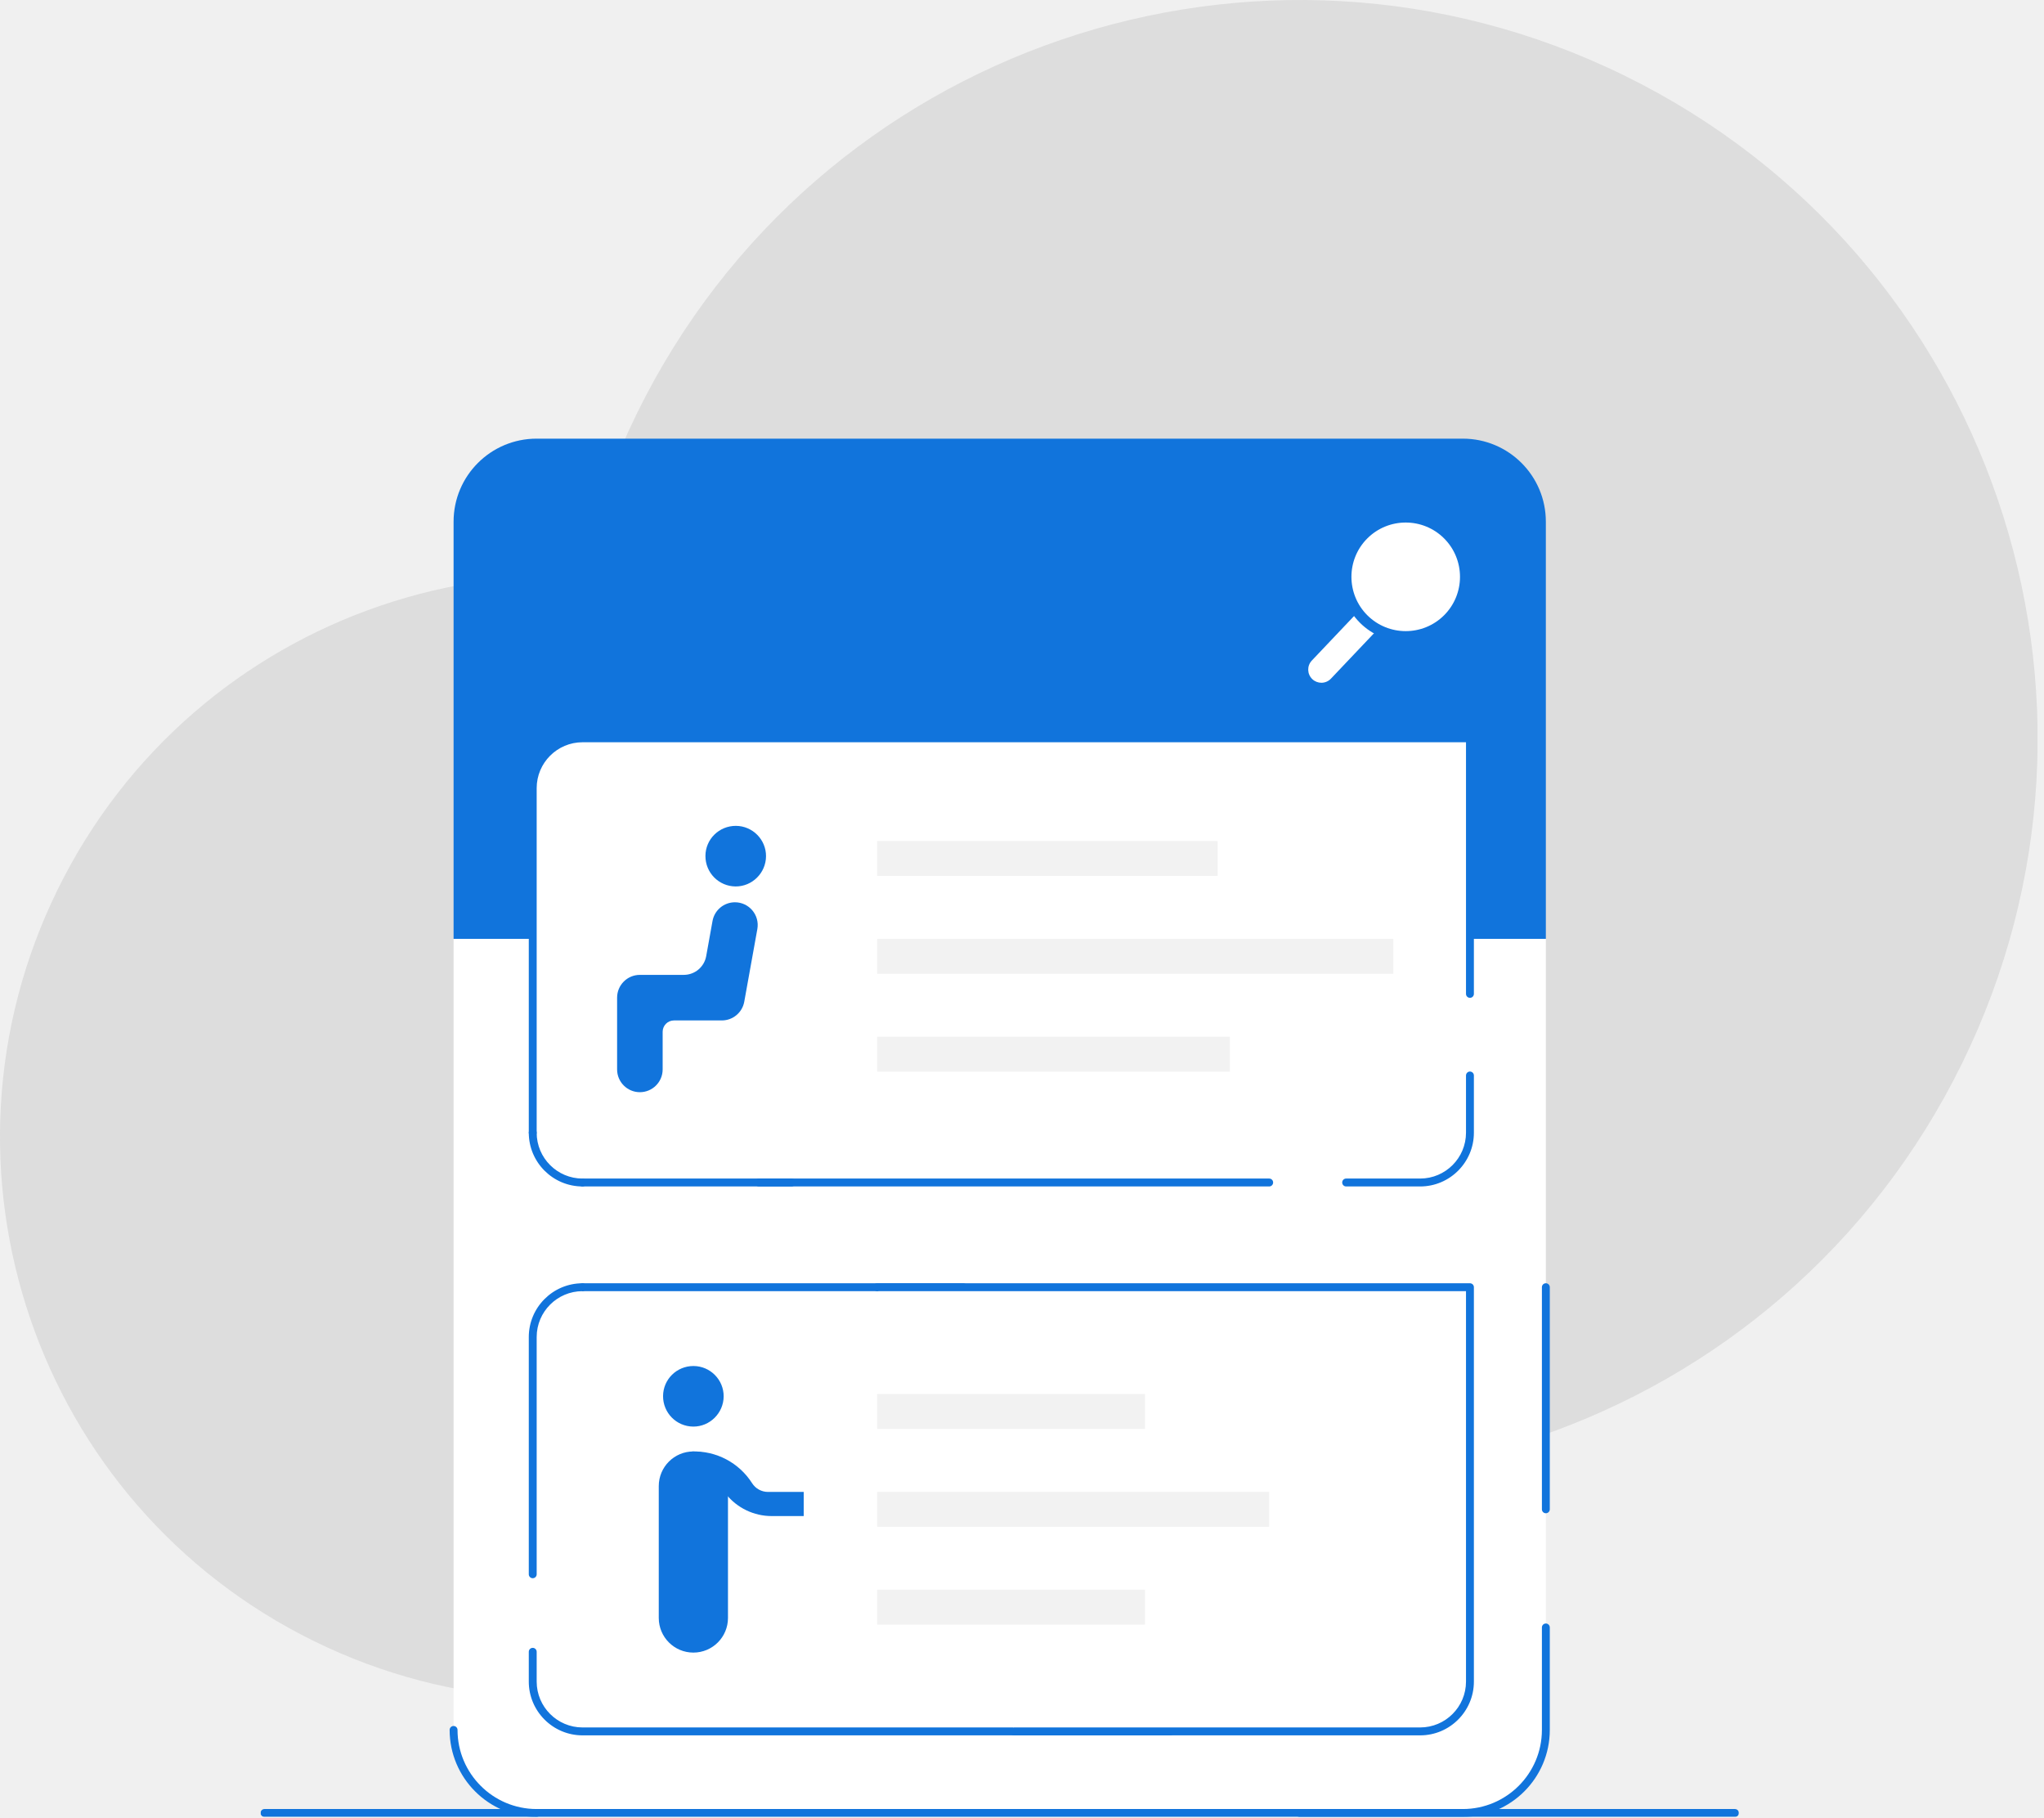
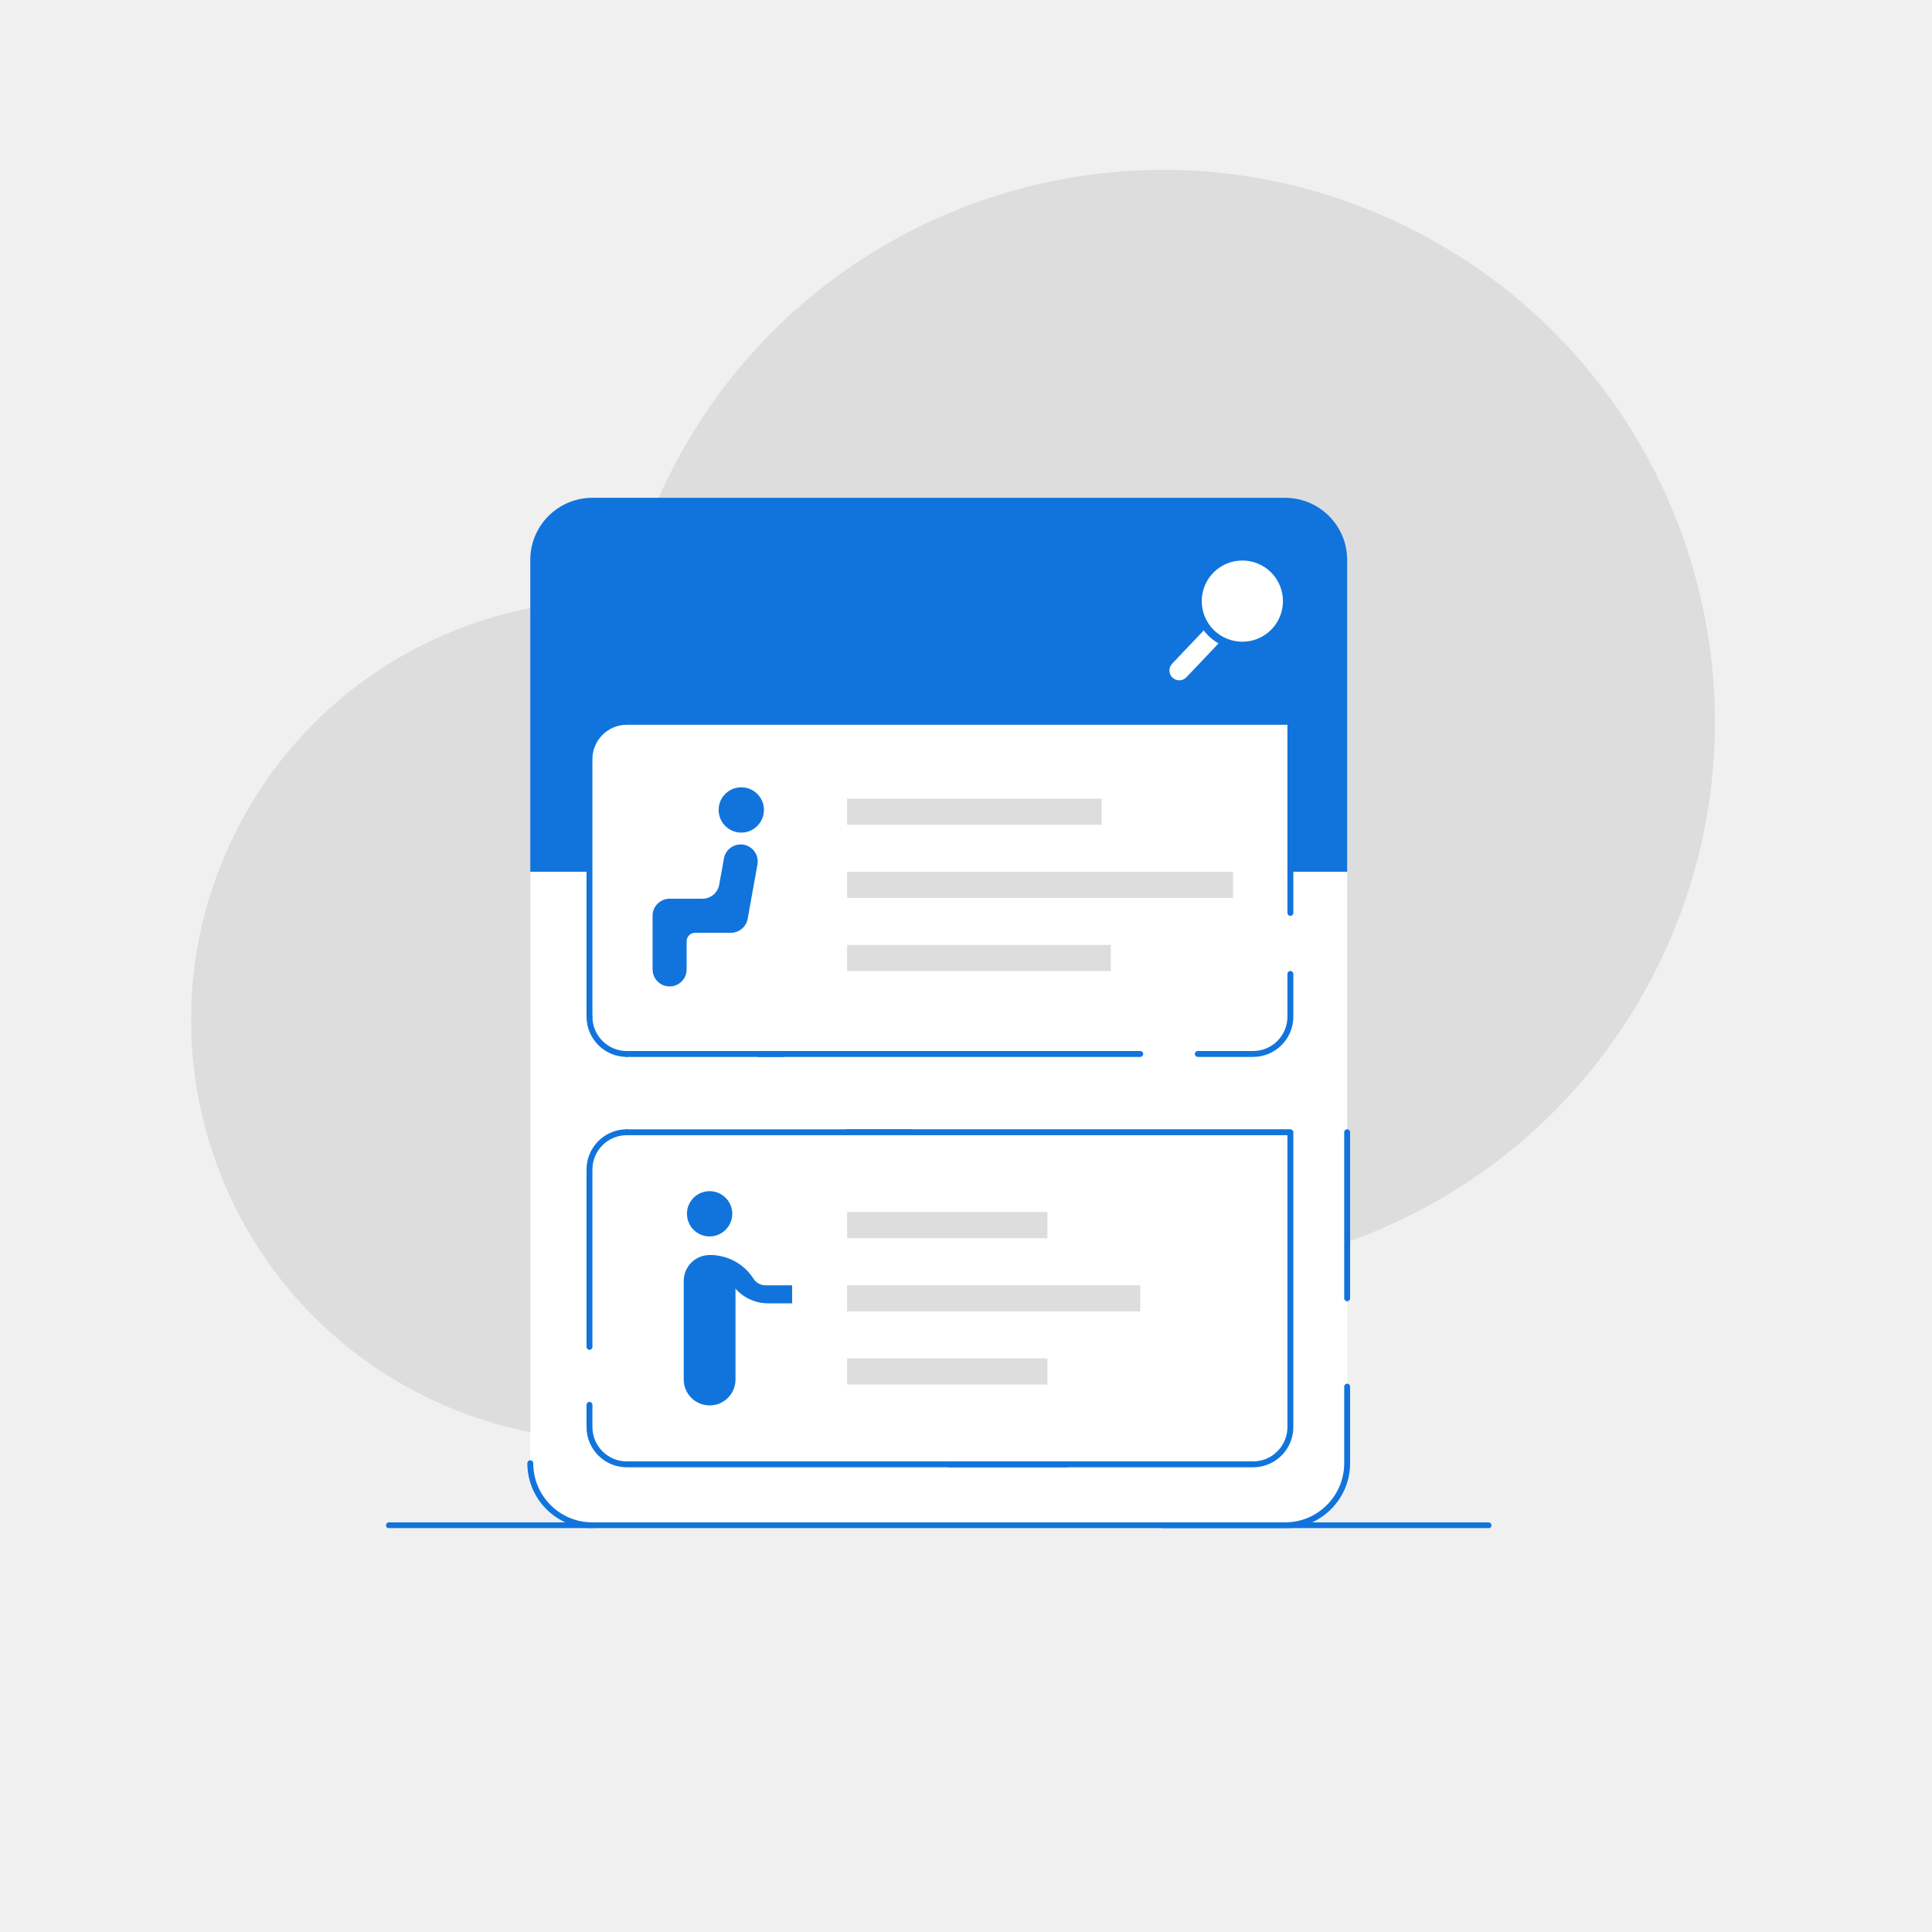
- <svg xmlns="http://www.w3.org/2000/svg" width="144" height="128" viewBox="0 0 144 128" fill="none">
-   <mask id="mask0" mask-type="alpha" maskUnits="userSpaceOnUse" x="39" y="0" width="105" height="105">
-     <path fill-rule="evenodd" clip-rule="evenodd" d="M39.552 0H143.553V104.001H39.552V0Z" fill="white" />
+ <svg xmlns="http://www.w3.org/2000/svg" width="182" height="182" viewBox="0 0 182 182" fill="none">
+   <mask id="mask0" mask-type="alpha" maskUnits="userSpaceOnUse" x="57" y="16" width="105" height="105">
+     <path fill-rule="evenodd" clip-rule="evenodd" d="M57.552 16H161.553V120.001H57.552V16Z" fill="white" />
  </mask>
  <g mask="url(#mask0)">
-     <path fill-rule="evenodd" clip-rule="evenodd" d="M68.635 98.665C42.863 86.008 32.231 54.856 44.887 29.084C57.545 3.311 88.698 -7.322 114.47 5.336C140.242 17.992 150.874 49.145 138.217 74.917C125.561 100.69 94.407 111.322 68.635 98.665Z" fill="#DDDDDD" />
+     <path fill-rule="evenodd" clip-rule="evenodd" d="M86.635 114.665C60.863 102.008 50.231 70.856 62.887 45.084C75.545 19.311 106.698 8.678 132.47 21.336C158.242 33.992 168.874 65.145 156.217 90.917C143.561 116.69 112.408 127.323 86.635 114.665Z" fill="#DDDDDD" />
  </g>
-   <mask id="mask1" mask-type="alpha" maskUnits="userSpaceOnUse" x="0" y="40" width="80" height="80">
-     <path fill-rule="evenodd" clip-rule="evenodd" d="M0 40.54H79.105V119.645H0V40.54Z" fill="white" />
+   <mask id="mask1" mask-type="alpha" maskUnits="userSpaceOnUse" x="18" y="56" width="80" height="80">
+     <path fill-rule="evenodd" clip-rule="evenodd" d="M18 56.54H97.105V135.645H18V56.54Z" fill="white" />
  </mask>
  <g mask="url(#mask1)">
-     <path fill-rule="evenodd" clip-rule="evenodd" d="M22.121 115.587C2.518 105.959 -5.57 82.264 4.058 62.661C13.684 43.058 37.381 34.972 56.984 44.598C76.586 54.226 84.673 77.921 75.047 97.524C65.419 117.127 41.724 125.214 22.121 115.587Z" fill="#DDDDDD" />
+     <path fill-rule="evenodd" clip-rule="evenodd" d="M40.121 131.587C20.518 121.959 12.43 98.264 22.058 78.661C31.684 59.058 55.381 50.972 74.984 60.598C94.586 70.226 102.673 93.921 93.047 113.524C83.419 133.127 59.724 141.214 40.121 131.587Z" fill="#DDDDDD" />
  </g>
-   <path fill-rule="evenodd" clip-rule="evenodd" d="M31.955 66.125V121.843C31.955 125.072 34.573 127.691 37.803 127.691H103.057C106.287 127.691 108.905 125.072 108.905 121.843V66.125H31.955Z" fill="white" />
-   <path fill-rule="evenodd" clip-rule="evenodd" d="M108.905 66.125V36.743C108.905 33.513 106.287 30.895 103.057 30.895H37.803C34.573 30.895 31.955 33.513 31.955 36.743V66.125H108.905Z" fill="#1174DC" />
-   <mask id="mask2" mask-type="alpha" maskUnits="userSpaceOnUse" x="18" y="127" width="105" height="1">
-     <path fill-rule="evenodd" clip-rule="evenodd" d="M18.356 127.35H122.504V127.969H18.356V127.35Z" fill="white" />
+   <path fill-rule="evenodd" clip-rule="evenodd" d="M49.955 82.125V137.843C49.955 141.072 52.574 143.691 55.803 143.691H121.057C124.287 143.691 126.905 141.072 126.905 137.843V82.125H49.955Z" fill="white" />
+   <path fill-rule="evenodd" clip-rule="evenodd" d="M126.905 82.125V52.744C126.905 49.513 124.286 46.895 121.057 46.895H55.803C52.573 46.895 49.955 49.513 49.955 52.744V82.125H126.905Z" fill="#1174DC" />
+   <mask id="mask2" mask-type="alpha" maskUnits="userSpaceOnUse" x="36" y="143" width="105" height="1">
+     <path fill-rule="evenodd" clip-rule="evenodd" d="M36.356 143.35H140.504V143.969H36.356V143.35Z" fill="white" />
  </mask>
  <g mask="url(#mask2)">
-     <path fill-rule="evenodd" clip-rule="evenodd" d="M122.226 127.969H18.634C18.48 127.969 18.356 127.844 18.356 127.691C18.356 127.537 18.48 127.413 18.634 127.413H122.226C122.38 127.413 122.504 127.537 122.504 127.691C122.504 127.844 122.38 127.969 122.226 127.969Z" fill="#1174DC" />
+     <path fill-rule="evenodd" clip-rule="evenodd" d="M140.226 143.969H36.634C36.48 143.969 36.356 143.844 36.356 143.691C36.356 143.537 36.48 143.413 36.634 143.413H140.226C140.38 143.413 140.504 143.537 140.504 143.691C140.504 143.844 140.38 143.969 140.226 143.969Z" fill="#1174DC" />
  </g>
-   <path fill-rule="evenodd" clip-rule="evenodd" d="M55.769 83.564H41.04C40.886 83.564 40.761 83.439 40.761 83.285C40.761 83.131 40.886 83.007 41.04 83.007H55.769C55.923 83.007 56.047 83.131 56.047 83.285C56.047 83.439 55.923 83.564 55.769 83.564Z" fill="#1174DC" />
-   <path fill-rule="evenodd" clip-rule="evenodd" d="M89.415 83.564H53.462C53.308 83.564 53.184 83.439 53.184 83.285C53.184 83.131 53.308 83.007 53.462 83.007H89.415C89.569 83.007 89.692 83.131 89.692 83.285C89.692 83.439 89.569 83.564 89.415 83.564Z" fill="#1174DC" />
-   <path fill-rule="evenodd" clip-rule="evenodd" d="M103.557 75.75V79.778C103.557 81.715 101.986 83.286 100.049 83.286H94.836" fill="white" />
-   <path fill-rule="evenodd" clip-rule="evenodd" d="M100.05 83.564H94.836C94.682 83.564 94.558 83.439 94.558 83.285C94.558 83.131 94.682 83.007 94.836 83.007H100.05C101.831 83.007 103.28 81.558 103.28 79.777V75.749C103.28 75.596 103.404 75.47 103.557 75.47C103.712 75.47 103.836 75.596 103.836 75.749V79.777C103.836 81.865 102.138 83.564 100.05 83.564Z" fill="#1174DC" />
-   <path fill-rule="evenodd" clip-rule="evenodd" d="M37.531 79.778V55.51C37.531 53.571 39.102 52 41.04 52H103.558V70.001" fill="white" />
-   <path fill-rule="evenodd" clip-rule="evenodd" d="M37.531 80.056C37.377 80.056 37.253 79.93 37.253 79.777V55.509C37.253 53.42 38.952 51.722 41.04 51.722H103.558C103.712 51.722 103.836 51.847 103.836 52V70.001C103.836 70.154 103.712 70.279 103.558 70.279C103.404 70.279 103.28 70.154 103.28 70.001V52.278H41.04C39.258 52.278 37.809 53.727 37.809 55.509V79.777C37.809 79.93 37.686 80.056 37.531 80.056Z" fill="#1174DC" />
-   <path fill-rule="evenodd" clip-rule="evenodd" d="M41.04 83.286C39.101 83.286 37.531 81.715 37.531 79.778L41.04 83.286Z" fill="white" />
-   <path fill-rule="evenodd" clip-rule="evenodd" d="M41.04 83.564C38.952 83.564 37.253 81.866 37.253 79.778C37.253 79.624 37.377 79.499 37.531 79.499C37.685 79.499 37.809 79.624 37.809 79.778C37.809 81.559 39.258 83.008 41.04 83.008C41.194 83.008 41.318 83.132 41.318 83.286C41.318 83.439 41.194 83.564 41.04 83.564Z" fill="#1174DC" />
-   <path fill-rule="evenodd" clip-rule="evenodd" d="M67.862 90.939H41.04C40.886 90.939 40.762 90.813 40.762 90.66C40.762 90.506 40.886 90.382 41.04 90.382H67.862C68.016 90.382 68.139 90.506 68.139 90.66C68.139 90.813 68.016 90.939 67.862 90.939Z" fill="#1174DC" />
-   <path fill-rule="evenodd" clip-rule="evenodd" d="M37.531 110.879V94.169C37.531 92.232 39.102 90.661 41.04 90.661" fill="white" />
-   <path fill-rule="evenodd" clip-rule="evenodd" d="M37.531 111.157C37.377 111.157 37.253 111.032 37.253 110.879V94.169C37.253 92.081 38.952 90.383 41.04 90.383C41.194 90.383 41.318 90.506 41.318 90.66C41.318 90.813 41.194 90.939 41.04 90.939C39.258 90.939 37.809 92.388 37.809 94.169V110.879C37.809 111.032 37.686 111.157 37.531 111.157Z" fill="#1174DC" />
-   <path fill-rule="evenodd" clip-rule="evenodd" d="M82.448 121.946H41.04C39.101 121.946 37.531 120.375 37.531 118.438V116.339" fill="white" />
-   <path fill-rule="evenodd" clip-rule="evenodd" d="M82.448 122.224H41.04C38.952 122.224 37.253 120.525 37.253 118.437V116.339C37.253 116.186 37.377 116.061 37.531 116.061C37.685 116.061 37.809 116.186 37.809 116.339V118.437C37.809 120.218 39.258 121.667 41.04 121.667H82.448C82.602 121.667 82.726 121.792 82.726 121.946C82.726 122.099 82.602 122.224 82.448 122.224Z" fill="#1174DC" />
-   <path fill-rule="evenodd" clip-rule="evenodd" d="M61.798 90.66H103.557V118.438C103.557 120.375 101.987 121.946 100.049 121.946H71.438" fill="white" />
-   <path fill-rule="evenodd" clip-rule="evenodd" d="M100.05 122.224H71.438C71.285 122.224 71.16 122.099 71.16 121.946C71.16 121.792 71.285 121.667 71.438 121.667H100.05C101.831 121.667 103.28 120.218 103.28 118.437V90.938H61.798C61.644 90.938 61.52 90.814 61.52 90.66C61.52 90.506 61.644 90.382 61.798 90.382H103.557C103.712 90.382 103.836 90.506 103.836 90.66V118.437C103.836 120.525 102.138 122.224 100.05 122.224Z" fill="#1174DC" />
-   <path fill-rule="evenodd" clip-rule="evenodd" d="M51.845 58.167C53.02 58.172 53.975 59.136 53.966 60.309C53.958 61.483 52.993 62.44 51.825 62.434C50.64 62.427 49.691 61.467 49.698 60.28C49.704 59.105 50.663 58.163 51.845 58.167Z" fill="#1174DC" />
-   <path fill-rule="evenodd" clip-rule="evenodd" d="M50.197 64.868L49.751 67.343C49.614 68.107 48.949 68.662 48.172 68.662H45.079C44.194 68.662 43.475 69.381 43.475 70.267V75.321C43.475 76.207 44.194 76.925 45.079 76.925C45.965 76.925 46.684 76.207 46.684 75.321V72.67C46.684 72.229 47.041 71.871 47.483 71.871H50.854C51.63 71.871 52.296 71.315 52.433 70.552L53.355 65.437C53.532 64.453 52.776 63.549 51.776 63.549C51 63.549 50.334 64.104 50.197 64.868Z" fill="#1174DC" />
-   <mask id="mask3" mask-type="alpha" maskUnits="userSpaceOnUse" x="0" y="0" width="144" height="128">
-     <path fill-rule="evenodd" clip-rule="evenodd" d="M0 127.969H143.553V0H0V127.969Z" fill="white" />
+   <path fill-rule="evenodd" clip-rule="evenodd" d="M73.769 99.564H59.039C58.886 99.564 58.761 99.439 58.761 99.285C58.761 99.132 58.886 99.008 59.039 99.008H73.769C73.923 99.008 74.046 99.132 74.046 99.285C74.046 99.439 73.923 99.564 73.769 99.564Z" fill="#1174DC" />
+   <path fill-rule="evenodd" clip-rule="evenodd" d="M107.415 99.564H71.462C71.308 99.564 71.184 99.439 71.184 99.285C71.184 99.132 71.308 99.008 71.462 99.008H107.415C107.568 99.008 107.692 99.132 107.692 99.285C107.692 99.439 107.568 99.564 107.415 99.564Z" fill="#1174DC" />
+   <path fill-rule="evenodd" clip-rule="evenodd" d="M121.557 91.749V95.777C121.557 97.715 119.987 99.286 118.05 99.286H112.836" fill="white" />
+   <path fill-rule="evenodd" clip-rule="evenodd" d="M118.049 99.564H112.836C112.682 99.564 112.557 99.439 112.557 99.285C112.557 99.132 112.682 99.008 112.836 99.008H118.049C119.831 99.008 121.28 97.559 121.28 95.777V91.749C121.28 91.596 121.404 91.471 121.557 91.471C121.712 91.471 121.836 91.596 121.836 91.749V95.777C121.836 97.865 120.138 99.564 118.049 99.564Z" fill="#1174DC" />
+   <path fill-rule="evenodd" clip-rule="evenodd" d="M55.531 95.778V71.51C55.531 69.571 57.102 68.001 59.04 68.001H121.558V86.001" fill="white" />
+   <path fill-rule="evenodd" clip-rule="evenodd" d="M55.531 96.056C55.377 96.056 55.253 95.93 55.253 95.777V71.509C55.253 69.421 56.952 67.722 59.04 67.722H121.558C121.711 67.722 121.836 67.847 121.836 68V86.001C121.836 86.154 121.711 86.279 121.558 86.279C121.404 86.279 121.28 86.154 121.28 86.001V68.278H59.04C57.258 68.278 55.809 69.728 55.809 71.509V95.777C55.809 95.93 55.685 96.056 55.531 96.056Z" fill="#1174DC" />
+   <path fill-rule="evenodd" clip-rule="evenodd" d="M59.04 99.286C57.101 99.286 55.531 97.715 55.531 95.778L59.04 99.286Z" fill="white" />
+   <path fill-rule="evenodd" clip-rule="evenodd" d="M59.04 99.564C56.952 99.564 55.254 97.866 55.254 95.778C55.254 95.624 55.377 95.499 55.531 95.499C55.685 95.499 55.809 95.624 55.809 95.778C55.809 97.559 57.259 99.008 59.04 99.008C59.194 99.008 59.318 99.132 59.318 99.286C59.318 99.439 59.194 99.564 59.04 99.564Z" fill="#1174DC" />
+   <path fill-rule="evenodd" clip-rule="evenodd" d="M85.862 106.939H59.04C58.886 106.939 58.761 106.813 58.761 106.66C58.761 106.506 58.886 106.383 59.04 106.383H85.862C86.016 106.383 86.139 106.506 86.139 106.66C86.139 106.813 86.016 106.939 85.862 106.939Z" fill="#1174DC" />
+   <path fill-rule="evenodd" clip-rule="evenodd" d="M55.531 126.879V110.169C55.531 108.232 57.102 106.661 59.04 106.661" fill="white" />
+   <path fill-rule="evenodd" clip-rule="evenodd" d="M55.531 127.157C55.377 127.157 55.253 127.032 55.253 126.879V110.169C55.253 108.081 56.952 106.383 59.04 106.383C59.193 106.383 59.318 106.506 59.318 106.66C59.318 106.813 59.193 106.939 59.04 106.939C57.258 106.939 55.809 108.388 55.809 110.169V126.879C55.809 127.032 55.685 127.157 55.531 127.157Z" fill="#1174DC" />
+   <path fill-rule="evenodd" clip-rule="evenodd" d="M100.448 137.946H59.04C57.101 137.946 55.531 136.375 55.531 134.438V132.339" fill="white" />
+   <path fill-rule="evenodd" clip-rule="evenodd" d="M100.448 138.224H59.04C56.952 138.224 55.253 136.525 55.253 134.437V132.339C55.253 132.186 55.377 132.061 55.531 132.061C55.685 132.061 55.809 132.186 55.809 132.339V134.437C55.809 136.218 57.258 137.667 59.04 137.667H100.448C100.602 137.667 100.726 137.792 100.726 137.946C100.726 138.099 100.602 138.224 100.448 138.224Z" fill="#1174DC" />
+   <path fill-rule="evenodd" clip-rule="evenodd" d="M79.799 106.66H121.557V134.438C121.557 136.375 119.987 137.946 118.049 137.946H89.438" fill="white" />
+   <path fill-rule="evenodd" clip-rule="evenodd" d="M118.049 138.224H89.438C89.284 138.224 89.16 138.099 89.16 137.946C89.16 137.792 89.284 137.667 89.438 137.667H118.049C119.83 137.667 121.279 136.218 121.279 134.437V106.938H79.798C79.644 106.938 79.52 106.814 79.52 106.66C79.52 106.506 79.644 106.382 79.798 106.382H121.557C121.712 106.382 121.836 106.506 121.836 106.66V134.437C121.836 136.525 120.137 138.224 118.049 138.224Z" fill="#1174DC" />
+   <path fill-rule="evenodd" clip-rule="evenodd" d="M69.845 74.167C71.02 74.172 71.975 75.136 71.967 76.308C71.958 77.483 70.993 78.44 69.825 78.434C68.64 78.427 67.691 77.467 67.698 76.28C67.705 75.105 68.663 74.162 69.845 74.167Z" fill="#1174DC" />
+   <path fill-rule="evenodd" clip-rule="evenodd" d="M68.197 80.868L67.751 83.343C67.614 84.107 66.949 84.662 66.172 84.662H63.079C62.194 84.662 61.475 85.381 61.475 86.267V91.321C61.475 92.208 62.194 92.926 63.079 92.926C63.965 92.926 64.683 92.208 64.683 91.321V88.67C64.683 88.229 65.041 87.871 65.483 87.871H68.854C69.63 87.871 70.296 87.315 70.433 86.552L71.355 81.438C71.532 80.453 70.776 79.549 69.776 79.549C69 79.549 68.334 80.104 68.197 80.868Z" fill="#1174DC" />
+   <mask id="mask3" mask-type="alpha" maskUnits="userSpaceOnUse" x="18" y="16" width="144" height="128">
+     <path fill-rule="evenodd" clip-rule="evenodd" d="M18 143.969H161.553V16H18V143.969Z" fill="white" />
  </mask>
  <g mask="url(#mask3)">
-     <path fill-rule="evenodd" clip-rule="evenodd" d="M61.798 61.693H85.782V59.234H61.798V61.693Z" fill="#F2F2F2" />
-     <path fill-rule="evenodd" clip-rule="evenodd" d="M61.798 68.584H98.161V66.125H61.798V68.584Z" fill="#F2F2F2" />
-     <path fill-rule="evenodd" clip-rule="evenodd" d="M61.798 75.476H86.644V73.017H61.798V75.476Z" fill="#F2F2F2" />
-     <path fill-rule="evenodd" clip-rule="evenodd" d="M61.798 100.641H80.668V98.182H61.798V100.641Z" fill="#F2F2F2" />
-     <path fill-rule="evenodd" clip-rule="evenodd" d="M61.798 107.533H89.414V105.074H61.798V107.533Z" fill="#F2F2F2" />
-     <path fill-rule="evenodd" clip-rule="evenodd" d="M61.798 114.425H80.668V111.965H61.798V114.425Z" fill="#F2F2F2" />
-     <path fill-rule="evenodd" clip-rule="evenodd" d="M37.803 127.969C34.425 127.969 31.677 125.22 31.677 121.842C31.677 121.689 31.802 121.564 31.955 121.564C32.109 121.564 32.233 121.689 32.233 121.842C32.233 124.914 34.732 127.413 37.803 127.413C37.957 127.413 38.081 127.536 38.081 127.69C38.081 127.843 37.957 127.969 37.803 127.969Z" fill="#1174DC" />
-     <path fill-rule="evenodd" clip-rule="evenodd" d="M103.057 127.969H91.553C91.399 127.969 91.274 127.844 91.274 127.69C91.274 127.537 91.399 127.413 91.553 127.413H103.057C106.128 127.413 108.627 124.914 108.627 121.843V114.625C108.627 114.472 108.751 114.346 108.905 114.346C109.058 114.346 109.183 114.472 109.183 114.625V121.843C109.183 125.221 106.435 127.969 103.057 127.969Z" fill="#1174DC" />
-     <path fill-rule="evenodd" clip-rule="evenodd" d="M108.904 106.581C108.751 106.581 108.627 106.456 108.627 106.303V90.659C108.627 90.506 108.751 90.382 108.904 90.382C109.058 90.382 109.183 90.506 109.183 90.659V106.303C109.183 106.456 109.058 106.581 108.904 106.581Z" fill="#1174DC" />
-     <path fill-rule="evenodd" clip-rule="evenodd" d="M102 43.595C100.361 45.234 97.704 45.234 96.065 43.595C94.426 41.956 94.426 39.299 96.065 37.659C97.704 36.02 100.361 36.02 102 37.659C103.639 39.299 103.639 41.956 102 43.595Z" fill="white" />
-     <path fill-rule="evenodd" clip-rule="evenodd" d="M93.092 48.088C92.863 48.088 92.633 48.004 92.454 47.834C92.082 47.481 92.066 46.894 92.42 46.522L97.665 40.993C98.017 40.622 98.605 40.607 98.976 40.959C99.348 41.312 99.363 41.899 99.01 42.27L93.764 47.799C93.583 47.991 93.337 48.088 93.092 48.088Z" fill="white" />
-     <path fill-rule="evenodd" clip-rule="evenodd" d="M99.032 36.803C98.053 36.803 97.073 37.176 96.327 37.922C94.836 39.414 94.836 41.841 96.327 43.333C97.82 44.824 100.245 44.824 101.738 43.333C103.23 41.841 103.23 39.414 101.738 37.922C100.992 37.176 100.012 36.803 99.032 36.803ZM99.032 45.193C97.862 45.193 96.693 44.749 95.803 43.858C94.022 42.077 94.022 39.178 95.803 37.397C97.583 35.617 100.482 35.617 102.262 37.397C104.043 39.178 104.043 42.077 102.262 43.858C101.372 44.749 100.202 45.193 99.032 45.193Z" fill="#1174DC" />
-     <path fill-rule="evenodd" clip-rule="evenodd" d="M48.861 96.211C50.035 96.215 50.99 97.18 50.982 98.352C50.973 99.527 50.009 100.483 48.84 100.477C47.655 100.47 46.707 99.51 46.713 98.324C46.72 97.148 47.678 96.206 48.861 96.211Z" fill="#1174DC" />
-     <path fill-rule="evenodd" clip-rule="evenodd" d="M48.848 116.395C47.501 116.395 46.41 115.303 46.41 113.956V104.667C46.41 103.319 47.501 102.228 48.848 102.228C50.195 102.228 51.286 103.319 51.286 104.667V113.956C51.286 115.303 50.195 116.395 48.848 116.395Z" fill="#1174DC" />
-     <path fill-rule="evenodd" clip-rule="evenodd" d="M52.986 104.465C53.229 104.847 53.652 105.079 54.106 105.079H56.622V106.779H54.362C53.112 106.779 51.929 106.21 51.148 105.234L48.748 102.231C50.457 102.172 52.068 103.022 52.986 104.465Z" fill="#1174DC" />
+     <path fill-rule="evenodd" clip-rule="evenodd" d="M79.799 77.693H103.782V75.234H79.799V77.693Z" fill="#DDDDDD" />
+     <path fill-rule="evenodd" clip-rule="evenodd" d="M79.799 84.584H116.161V82.125H79.799V84.584Z" fill="#DDDDDD" />
+     <path fill-rule="evenodd" clip-rule="evenodd" d="M79.799 91.476H104.644V89.017H79.799V91.476Z" fill="#DDDDDD" />
+     <path fill-rule="evenodd" clip-rule="evenodd" d="M79.799 116.641H98.669V114.182H79.799V116.641Z" fill="#DDDDDD" />
+     <path fill-rule="evenodd" clip-rule="evenodd" d="M79.799 123.533H107.415V121.074H79.799V123.533Z" fill="#DDDDDD" />
+     <path fill-rule="evenodd" clip-rule="evenodd" d="M79.799 130.425H98.669V127.965H79.799V130.425Z" fill="#DDDDDD" />
+     <path fill-rule="evenodd" clip-rule="evenodd" d="M55.803 143.969C52.425 143.969 49.677 141.22 49.677 137.842C49.677 137.689 49.802 137.564 49.955 137.564C50.109 137.564 50.233 137.689 50.233 137.842C50.233 140.914 52.732 143.413 55.803 143.413C55.957 143.413 56.081 143.536 56.081 143.69C56.081 143.843 55.957 143.969 55.803 143.969Z" fill="#1174DC" />
+     <path fill-rule="evenodd" clip-rule="evenodd" d="M121.057 143.969H109.553C109.399 143.969 109.274 143.843 109.274 143.69C109.274 143.537 109.399 143.413 109.553 143.413H121.057C124.128 143.413 126.627 140.914 126.627 137.842V130.625C126.627 130.471 126.751 130.346 126.905 130.346C127.058 130.346 127.183 130.471 127.183 130.625V137.842C127.183 141.22 124.435 143.969 121.057 143.969Z" fill="#1174DC" />
+     <path fill-rule="evenodd" clip-rule="evenodd" d="M126.905 122.581C126.751 122.581 126.627 122.456 126.627 122.303V106.659C126.627 106.506 126.751 106.382 126.905 106.382C127.058 106.382 127.183 106.506 127.183 106.659V122.303C127.183 122.456 127.058 122.581 126.905 122.581Z" fill="#1174DC" />
+     <path fill-rule="evenodd" clip-rule="evenodd" d="M120 59.595C118.361 61.234 115.704 61.234 114.064 59.595C112.426 57.956 112.426 55.299 114.064 53.659C115.704 52.02 118.361 52.02 120 53.659C121.639 55.299 121.639 57.956 120 59.595Z" fill="white" />
+     <path fill-rule="evenodd" clip-rule="evenodd" d="M111.092 64.088C110.863 64.088 110.633 64.004 110.454 63.834C110.082 63.481 110.066 62.894 110.42 62.522L115.665 56.993C116.017 56.622 116.605 56.607 116.976 56.959C117.348 57.312 117.363 57.899 117.01 58.27L111.765 63.799C111.583 63.991 111.337 64.088 111.092 64.088Z" fill="white" />
+     <path fill-rule="evenodd" clip-rule="evenodd" d="M117.033 52.803C116.053 52.803 115.073 53.176 114.327 53.922C112.836 55.414 112.836 57.841 114.327 59.333C115.82 60.824 118.245 60.824 119.738 59.333C121.23 57.841 121.23 55.414 119.738 53.922C118.992 53.176 118.012 52.803 117.033 52.803ZM117.032 61.193C115.862 61.193 114.693 60.748 113.803 59.858C112.022 58.076 112.022 55.178 113.803 53.397C115.583 51.617 118.482 51.617 120.263 53.397C122.043 55.178 122.043 58.076 120.263 59.858C119.372 60.748 118.202 61.193 117.032 61.193Z" fill="#1174DC" />
+     <path fill-rule="evenodd" clip-rule="evenodd" d="M66.861 112.211C68.035 112.215 68.99 113.18 68.982 114.352C68.974 115.527 68.009 116.483 66.84 116.477C65.656 116.47 64.707 115.51 64.713 114.324C64.72 113.148 65.679 112.206 66.861 112.211Z" fill="#1174DC" />
+     <path fill-rule="evenodd" clip-rule="evenodd" d="M66.848 132.395C65.501 132.395 64.41 131.303 64.41 129.956V120.667C64.41 119.319 65.501 118.228 66.848 118.228C68.195 118.228 69.286 119.319 69.286 120.667V129.956C69.286 131.303 68.195 132.395 66.848 132.395Z" fill="#1174DC" />
+     <path fill-rule="evenodd" clip-rule="evenodd" d="M70.986 120.465C71.229 120.847 71.652 121.079 72.106 121.079H74.622V122.779H72.362C71.112 122.779 69.929 122.21 69.148 121.234L66.748 118.231C68.457 118.172 70.068 119.022 70.986 120.465Z" fill="#1174DC" />
  </g>
</svg>
